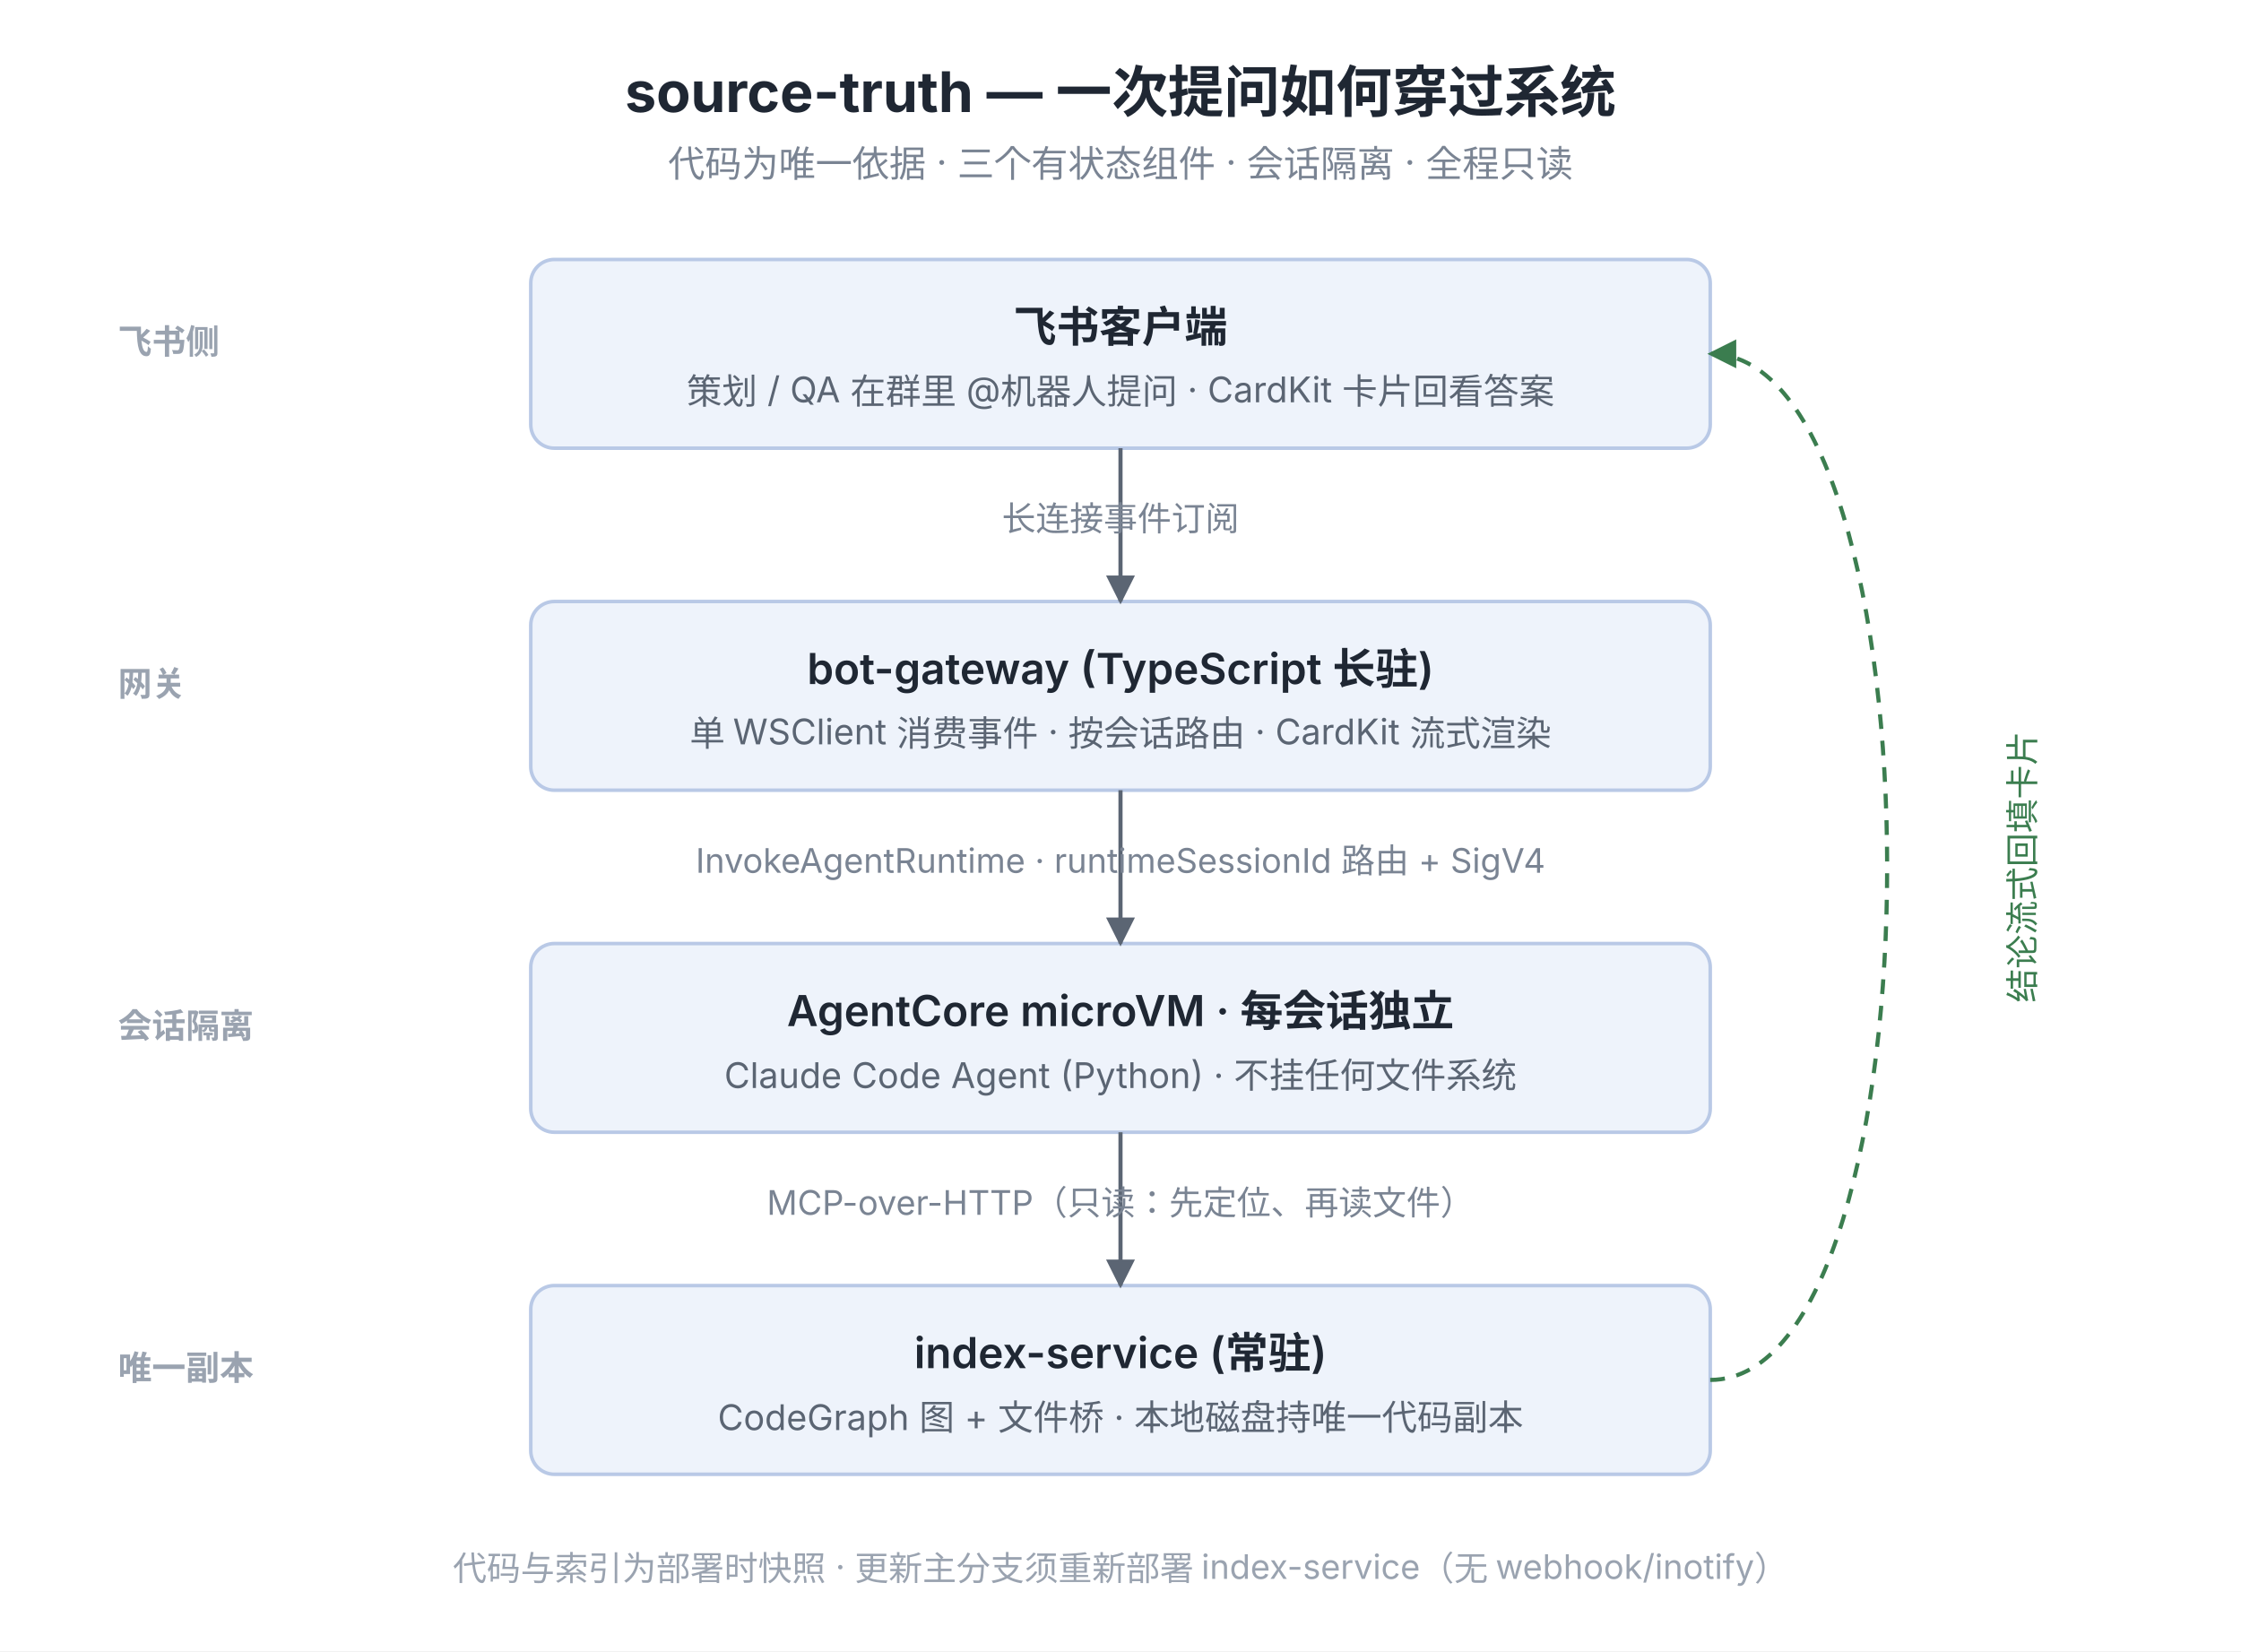
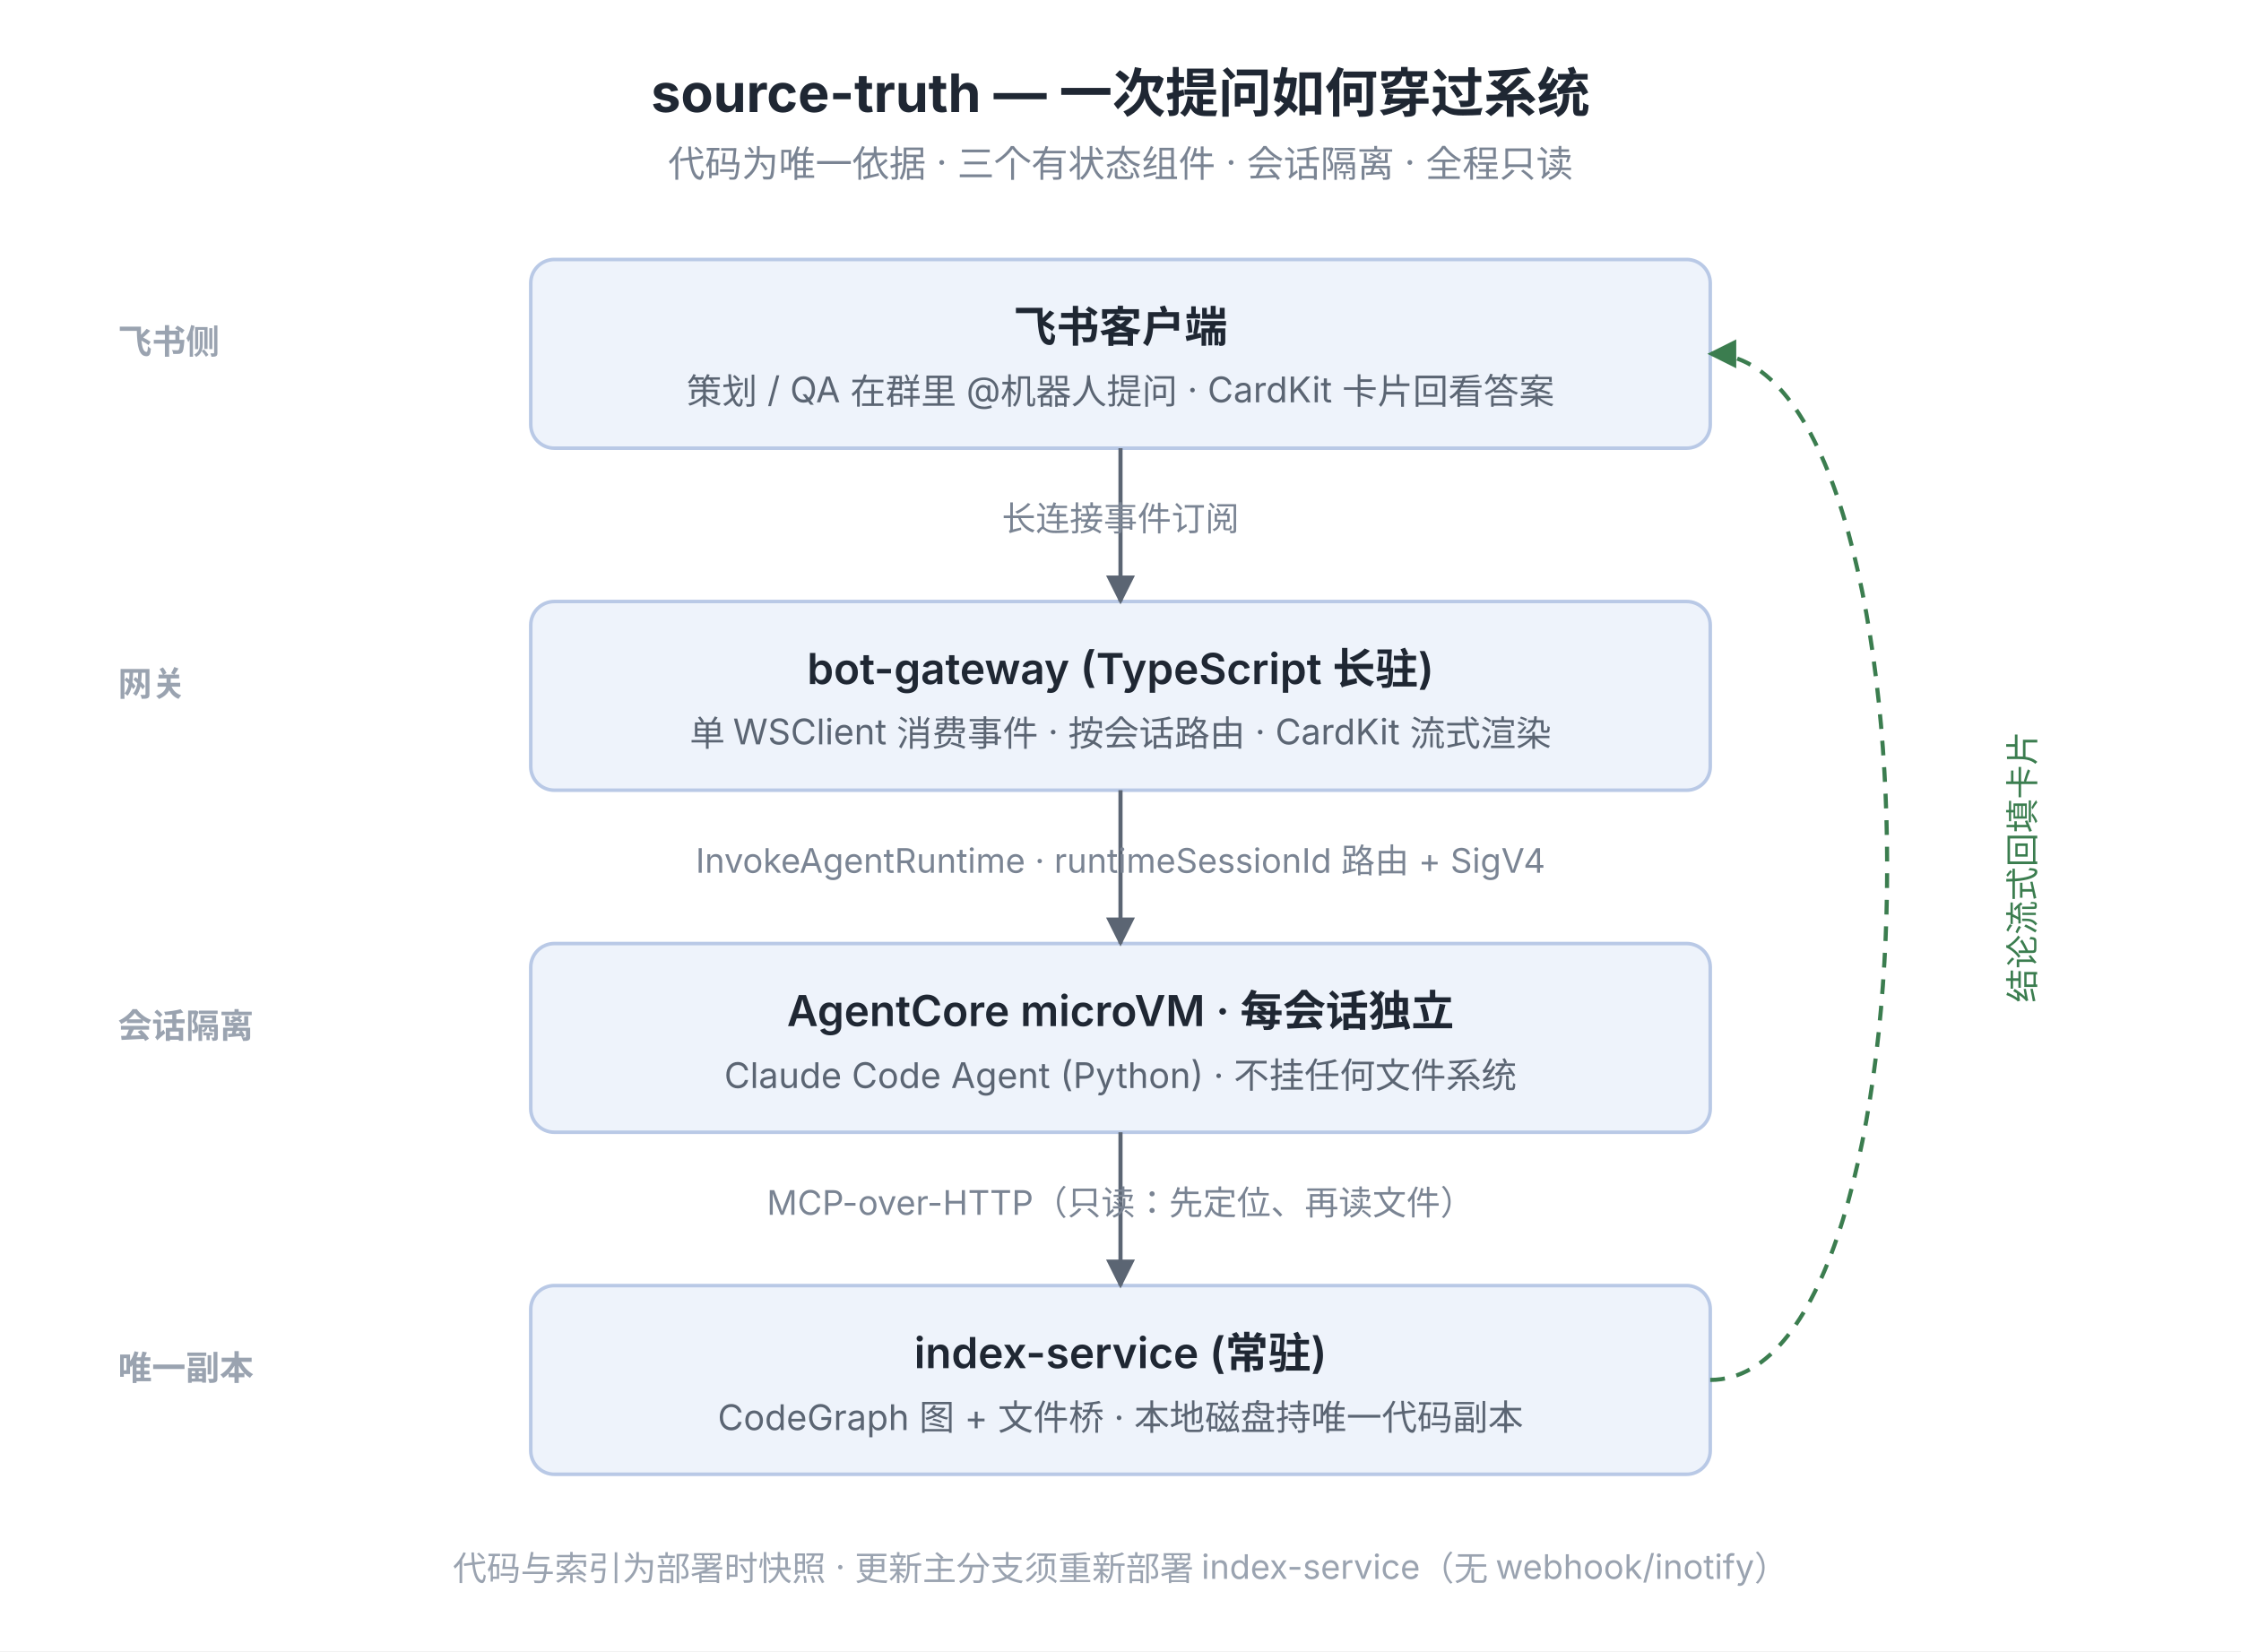
<svg xmlns="http://www.w3.org/2000/svg" width="760" height="560" viewBox="0 0 760 560" font-family="-apple-system, BlinkMacSystemFont, 'Segoe UI', 'PingFang SC', 'Microsoft YaHei', sans-serif">
  <defs>
    <marker id="arrow" viewBox="0 0 10 10" refX="9" refY="5" markerWidth="7" markerHeight="7" orient="auto-start-reverse">
      <path d="M0,0 L10,5 L0,10 z" fill="#5b6573" />
    </marker>
    <marker id="arrowgreen" viewBox="0 0 10 10" refX="9" refY="5" markerWidth="7" markerHeight="7" orient="auto-start-reverse">
      <path d="M0,0 L10,5 L0,10 z" fill="#3b7d4f" />
    </marker>
  </defs>
  <rect x="0" y="0" width="760" height="560" fill="#ffffff" />
-   <text x="380" y="38" text-anchor="middle" font-size="19" font-weight="700" fill="#1f2733">source-truth — 一次提问如何穿过系统</text>
+   <text x="380" y="38" text-anchor="middle" font-size="18" font-weight="700" fill="#1f2733">source-truth — 一次提问如何穿过系统</text>
  <text x="380" y="60" text-anchor="middle" font-size="12.5" fill="#7a8493">代码为唯一依据 · 三个有状态组件 · 会话隔离 · 全程只读</text>
  <text x="40" y="120" font-size="11.5" fill="#9aa3b0" font-weight="600">飞书侧</text>
  <text x="40" y="236" font-size="11.5" fill="#9aa3b0" font-weight="600">网关</text>
  <text x="40" y="352" font-size="11.5" fill="#9aa3b0" font-weight="600">会话隔离</text>
  <text x="40" y="468" font-size="11.5" fill="#9aa3b0" font-weight="600">唯一副本</text>
  <rect x="180" y="88" width="400" height="64" rx="8" fill="#eef3fb" stroke="#b9c9e6" stroke-width="1.2" />
  <text x="380" y="116" text-anchor="middle" font-size="14.5" font-weight="600" fill="#1f2733">飞书客户端</text>
  <text x="380" y="137" text-anchor="middle" font-size="12" fill="#5b6573">策划 / QA 在群里 @机器人提问 · CardKit 卡片回看答案</text>
  <rect x="180" y="204" width="400" height="64" rx="8" fill="#eef3fb" stroke="#b9c9e6" stroke-width="1.2" />
  <text x="380" y="232" text-anchor="middle" font-size="14.5" font-weight="600" fill="#1f2733">bot-gateway (TypeScript 长驻)</text>
  <text x="380" y="253" text-anchor="middle" font-size="12" fill="#5b6573">单 WSClient 消费事件 · 按会话路由 · CardKit 流式渲染</text>
  <rect x="180" y="320" width="400" height="64" rx="8" fill="#eef3fb" stroke="#b9c9e6" stroke-width="1.2" />
  <text x="380" y="348" text-anchor="middle" font-size="14.5" font-weight="600" fill="#1f2733">AgentCore microVM · 每会话独立</text>
  <text x="380" y="369" text-anchor="middle" font-size="12" fill="#5b6573">Claude Code Agent (Python) · 不挂任何文件系统</text>
  <rect x="180" y="436" width="400" height="64" rx="8" fill="#eef3fb" stroke="#b9c9e6" stroke-width="1.2" />
  <text x="380" y="464" text-anchor="middle" font-size="14.5" font-weight="600" fill="#1f2733">index-service (常驻)</text>
  <text x="380" y="485" text-anchor="middle" font-size="12" fill="#5b6573">CodeGraph 图 + 文件桥 · 本地磁盘持唯一代码副本</text>
  <line x1="380" y1="152" x2="380" y2="204" stroke="#5b6573" stroke-width="1.4" marker-end="url(#arrow)" />
  <text x="380" y="180" text-anchor="middle" font-size="11.5" fill="#7a8493">长连接事件订阅</text>
  <line x1="380" y1="268" x2="380" y2="320" stroke="#5b6573" stroke-width="1.4" marker-end="url(#arrow)" />
  <text x="380" y="296" text-anchor="middle" font-size="11.5" fill="#7a8493">InvokeAgentRuntime · runtimeSessionId 路由 + SigV4</text>
  <line x1="380" y1="384" x2="380" y2="436" stroke="#5b6573" stroke-width="1.4" marker-end="url(#arrow)" />
  <text x="380" y="412" text-anchor="middle" font-size="11.5" fill="#7a8493">MCP-over-HTTP（只读：先定位、再读文件）</text>
  <path d="M580,468 C660,468 660,120 580,120" fill="none" stroke="#3b7d4f" stroke-width="1.4" stroke-dasharray="5,4" marker-end="url(#arrowgreen)" />
  <text x="690" y="294" text-anchor="middle" font-size="11.5" fill="#3b7d4f" transform="rotate(-90 690 294)">结论流式回填卡片</text>
  <text x="380" y="536" text-anchor="middle" font-size="11.5" fill="#9aa3b0">代码与索引为部署时快照 · 更新主分支须重新部署 index-service（无 webhook/inotify）</text>
</svg>
